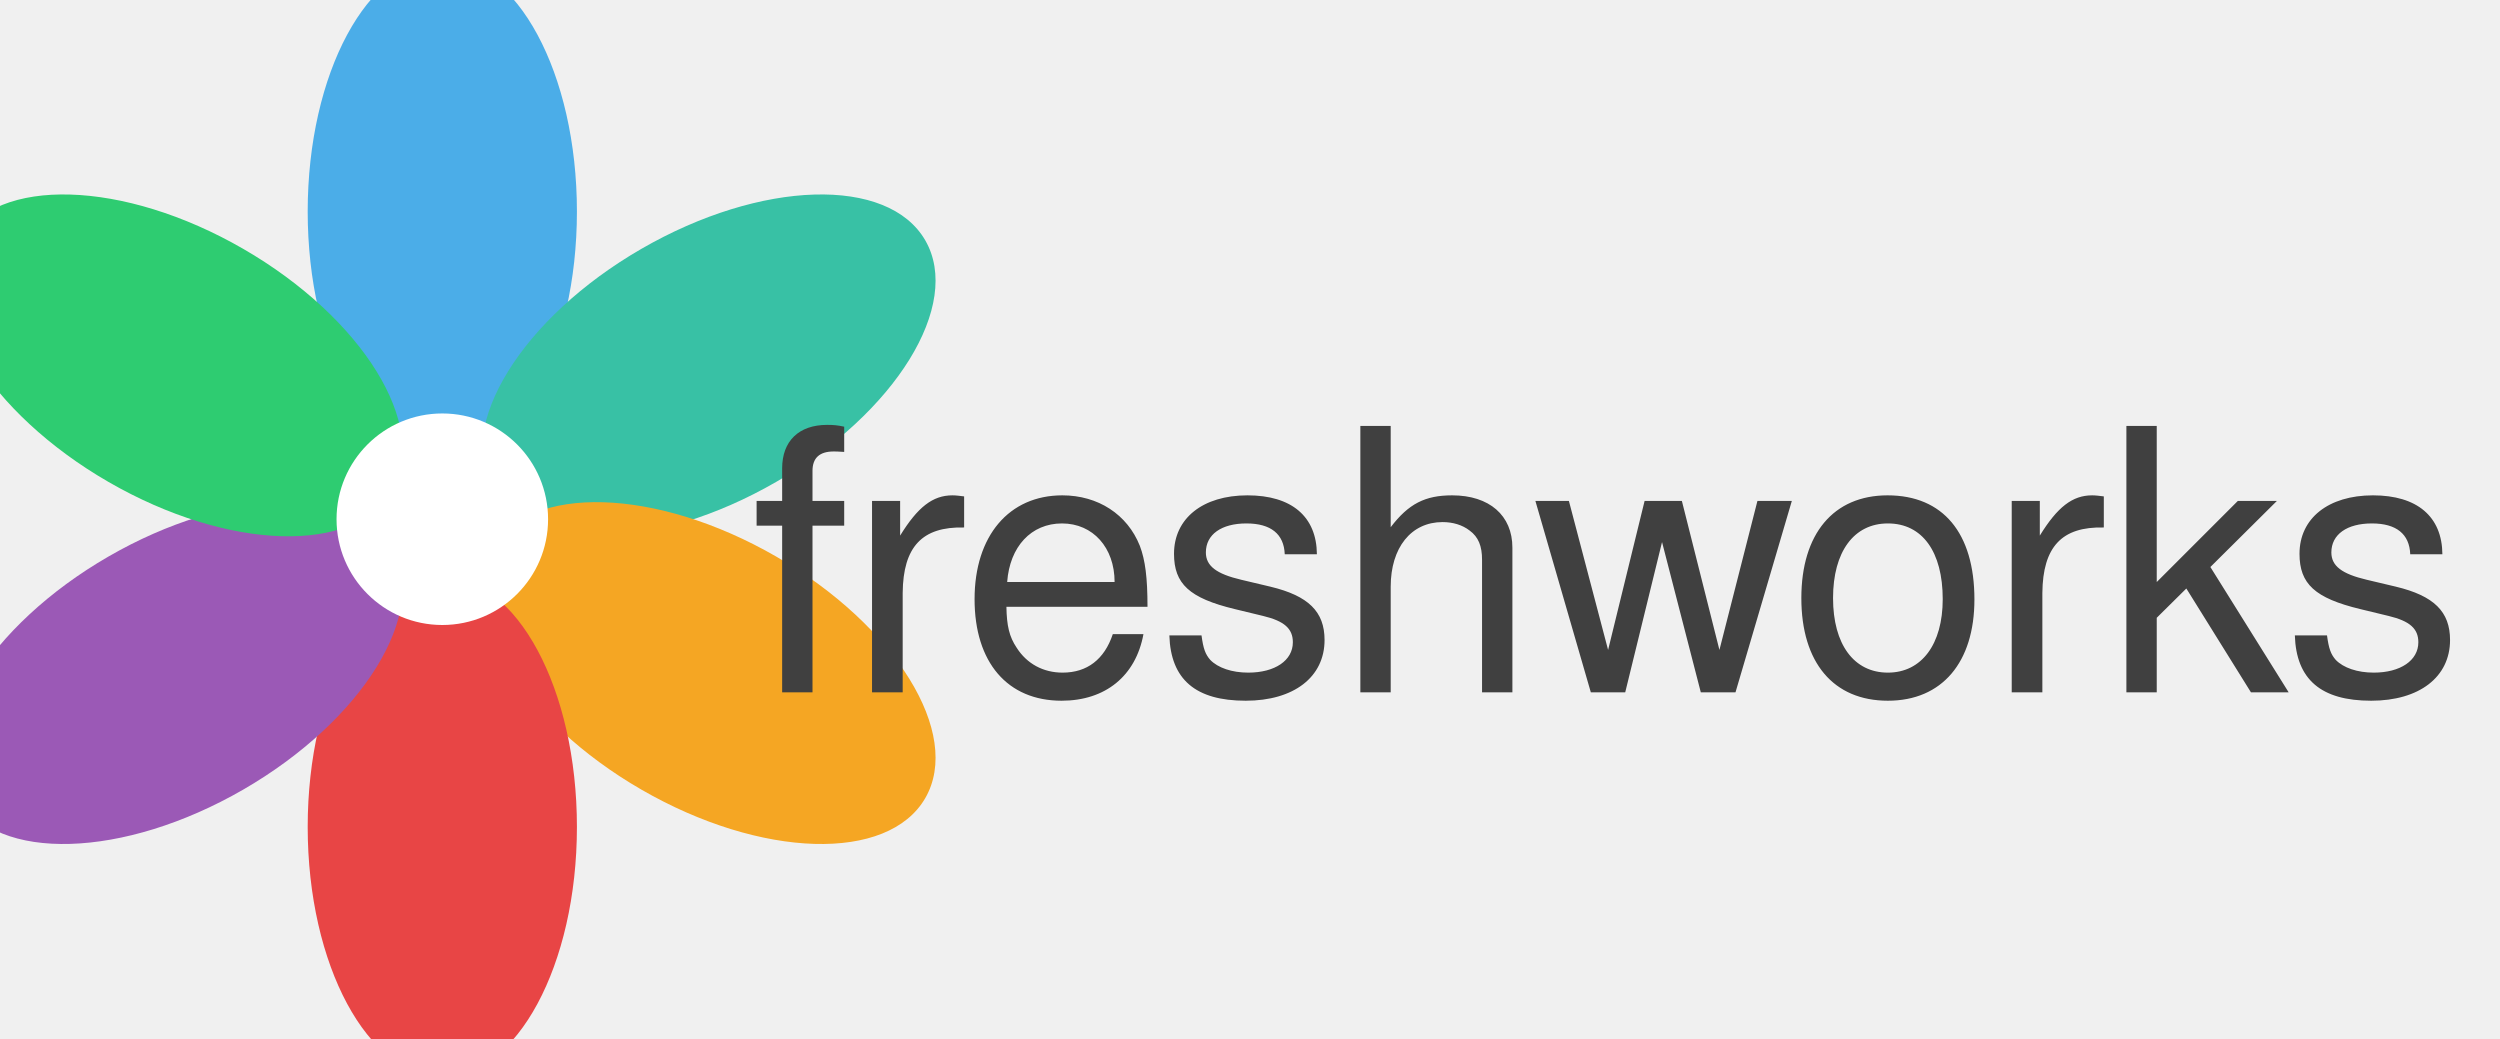
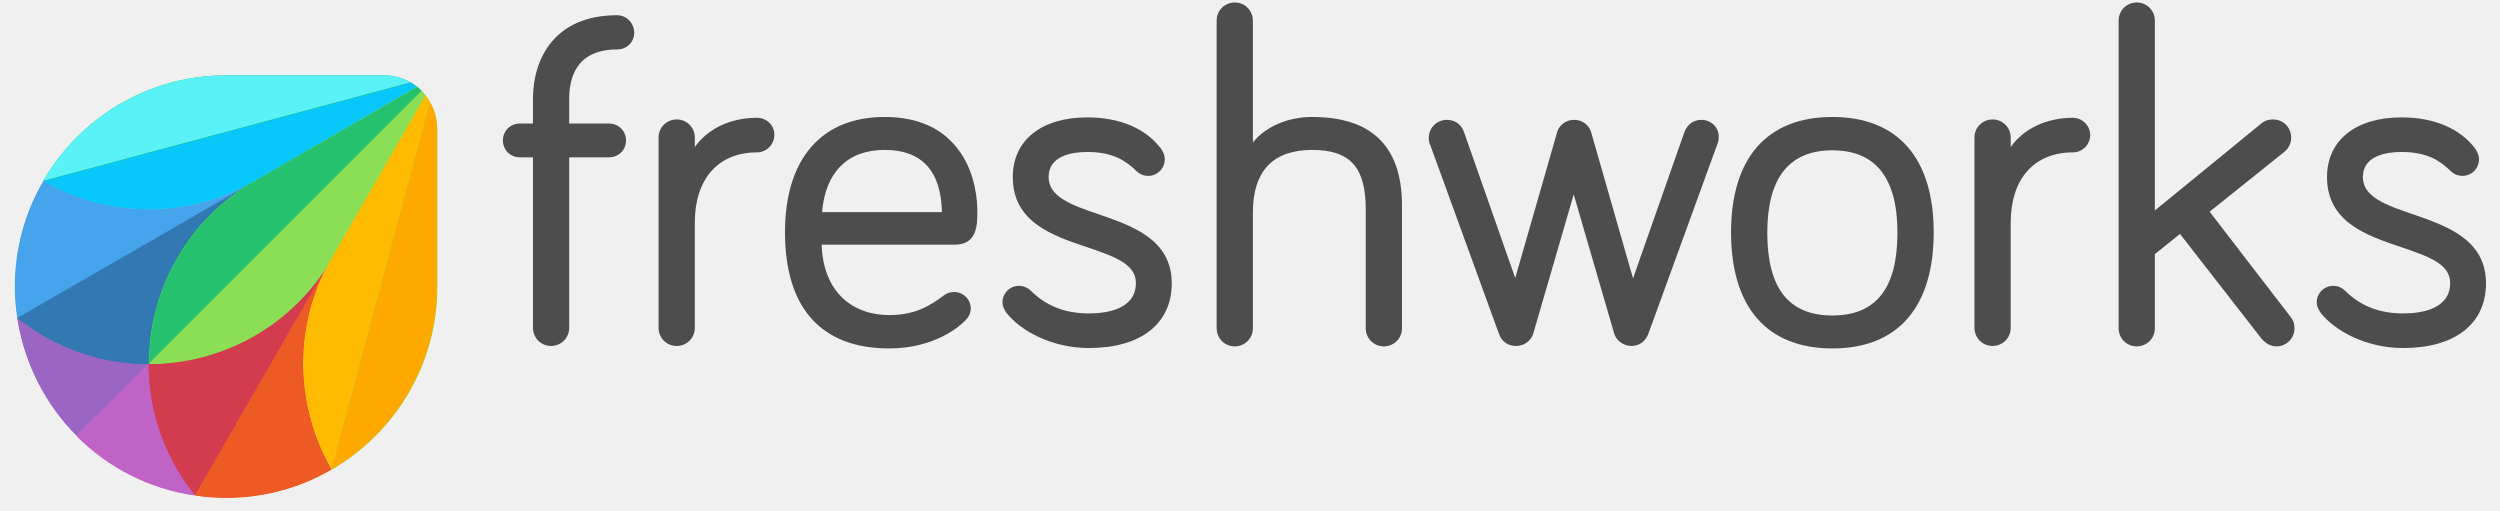
- <svg xmlns="http://www.w3.org/2000/svg" viewBox="0 0 260 108" fill="none">
-   <ellipse cx="46" cy="22" rx="14" ry="26" fill="#4BADE8" transform="rotate(0 46 54)" />
-   <ellipse cx="46" cy="22" rx="14" ry="26" fill="#38C1A5" transform="rotate(60 46 54)" />
-   <ellipse cx="46" cy="22" rx="14" ry="26" fill="#F5A623" transform="rotate(120 46 54)" />
-   <ellipse cx="46" cy="22" rx="14" ry="26" fill="#E84545" transform="rotate(180 46 54)" />
-   <ellipse cx="46" cy="22" rx="14" ry="26" fill="#9B59B6" transform="rotate(240 46 54)" />
-   <ellipse cx="46" cy="22" rx="14" ry="26" fill="#2ECC71" transform="rotate(300 46 54)" />
-   <circle cx="46" cy="54" r="11" fill="white" />
-   <text x="78" y="72" font-family="Helvetica Neue,Helvetica,Arial,sans-serif" font-size="38" font-weight="400" fill="#404040" letter-spacing="-0.5">freshworks</text>
+ <svg xmlns="http://www.w3.org/2000/svg" version="1.1" viewBox="18 261 607 124" xml:space="preserve">
+   <style type="text/css">
+   .st0{fill:#4D4D4D;}
+   .st1{fill:#9B65C3;}
+   .st2{fill:#BE63C5;}
+   .st3{fill:#BF63C6;}
+   .st4{fill:#3278B1;}
+   .st5{fill:#3278B2;}
+   .st6{fill:#45A4EC;}
+   .st7{fill:#19BB7D;}
+   .st8{fill:#08C7FB;}
+   .st9{fill:#59F2F6;}
+   .st10{fill:#FFA700;}
+   .st11{fill:#DA3757;}
+   .st12{fill:#D33C4E;}
+   .st13{fill:#EE5A24;}
+   .st14{fill:#8BDF55;}
+   .st15{fill:#25C16F;}
+   .st16{fill:#FFBB00;}
+   .st17{fill:#FFA800;}
+ </style>
+   <g>
+     <path class="st0" d="M167.8,264.7c-15.1,0-20.4,10.5-20.4,20.3v6h-3.2c-2.3,0-4.1,1.8-4.1,4.1c0,2.3,1.8,4.1,4.1,4.1h3.2v41.4c0,2.4,1.9,4.4,4.4,4.4c2.4,0,4.4-1.9,4.4-4.4v-41.4h9.7c2.3,0,4.1-1.8,4.1-4.1c0-2.3-1.8-4.1-4.1-4.1h-9.7v-6c0-5.5,2-12,11.7-12c2.3,0,4.1-1.8,4.1-4.1C171.9,266.5,170.1,264.7,167.8,264.7" />
+     <path class="st0" d="M201.8,289.6c-6.5,0-12,2.7-15.1,7.1v-2.3c0-2.4-1.9-4.4-4.4-4.4c-2.4,0-4.4,1.9-4.4,4.4v46.2c0,2.4,1.9,4.4,4.4,4.4c2.4,0,4.4-1.9,4.4-4.4v-25.5c0-10.7,5.7-17.1,15.1-17.1c2.3,0,4.2-1.9,4.2-4.2C206.1,291.5,204.2,289.6,201.8,289.6" />
+     <path class="st0" d="M255.3,312.3c0-2.5-0.4-9-4.2-14.4c-3.9-5.6-10-8.5-18.3-8.5c-15.4,0-24.2,10.2-24.2,28c0,18.4,8.8,28.2,25.3,28.2c11.1,0,17.2-5.5,18.3-6.6c0.7-0.7,1.5-1.6,1.5-3.1c0-2.2-1.8-4-4-4c-1.1,0-1.8,0.3-2.5,0.8c-3.2,2.4-6.9,4.8-13.2,4.8c-9.9,0-16.2-6.5-16.5-17.1H250C255.3,320.3,255.3,315.5,255.3,312.3 M232.8,297.4c9,0,13.7,5.1,13.9,15.1h-29.1C218.4,302.8,223.8,297.4,232.8,297.4" />
+     <path class="st0" d="M284.7,313c-6.5-2.2-12.1-4.2-12.1-9c0-5.3,5.9-6.1,9.4-6.1c6.3,0,9.4,2.2,11.9,4.6c0.8,0.8,1.8,1.2,2.9,1.2c2.2,0,4-1.8,4-4c0-1.2-0.5-2-0.9-2.6c-3.7-4.9-10-7.6-17.9-7.6c-11.2,0-18.1,5.6-18.1,14.5c0,10.9,9.6,14.2,18,17c6.4,2.2,11.9,4,11.9,8.7c0,6.4-7.1,7.4-11.4,7.4c-5.8,0-10.3-1.8-14-5.4c-1.1-1.1-2.3-1.3-3-1.3c-2.2,0-4,1.8-4,4c0,0.9,0.3,1.6,1,2.6c3.3,4.2,10.8,8.5,20,8.5c12.6,0,20.1-5.9,20.1-15.7C302.5,319.2,293.1,315.9,284.7,313" />
+     <path class="st0" d="M336.6,289.4c-6,0-11.4,2.4-14.4,6.2V266c0-2.4-1.9-4.4-4.4-4.4c-2.4,0-4.4,1.9-4.4,4.4v74.7c0,2.4,1.9,4.4,4.4,4.4c2.4,0,4.4-1.9,4.4-4.4v-28.1c0-10.1,4.9-15.2,14.4-15.2c9.2,0,13,4.2,13,14.4v28.9c0,2.4,1.9,4.4,4.4,4.4c2.4,0,4.4-1.9,4.4-4.4v-30.4C358.2,296.4,350.9,289.4,336.6,289.4" />
+     <path class="st0" d="M431.1,290.1c-1.9,0-3.4,1.1-4.1,2.9l-12.5,35.6L404.3,293c-0.4-1.4-1.9-2.9-4.1-2.9s-3.7,1.5-4.1,2.9l-10.2,35.5l-12.5-35.6c-0.7-1.8-2.2-2.8-4.1-2.8c-2.4,0-4.4,1.9-4.4,4.4c0,0.6,0.1,1.2,0.4,1.8l16.7,45.9c0.7,1.8,2.2,2.8,4.1,2.8c2,0,3.7-1.3,4.2-3.1l9.8-33.7l9.8,33.7c0.5,1.8,2.3,3.1,4.2,3.1c1.9,0,3.4-1.1,4.1-2.9l16.7-45.9c0.3-0.6,0.4-1.3,0.4-1.9C435.4,292,433.5,290.1,431.1,290.1" />
+     <path class="st0" d="M462.9,289.4c-15.9,0-24.6,10-24.6,28c0,18.2,8.7,28.2,24.6,28.2c15.9,0,24.6-10,24.6-28.2C487.5,299.3,478.7,289.4,462.9,289.4 M462.9,337.6c-10.6,0-15.8-6.6-15.8-20.1c0-13.3,5.3-20,15.8-20c10.5,0,15.8,6.7,15.8,20C478.7,331,473.5,337.6,462.9,337.6" />
+     <path class="st0" d="M521.3,289.6c-6.5,0-12,2.7-15.1,7.1v-2.3c0-2.4-1.9-4.4-4.4-4.4c-2.4,0-4.4,1.9-4.4,4.4v46.2c0,2.4,1.9,4.4,4.4,4.4c2.4,0,4.4-1.9,4.4-4.4v-25.5c0-10.7,5.7-17.1,15.1-17.1c2.3,0,4.2-1.9,4.2-4.2C525.5,291.5,523.6,289.6,521.3,289.6" />
+     <path class="st0" d="M554.5,312.4l18.1-14.5c1.5-1.2,1.7-2.7,1.7-3.5c0-2.4-1.9-4.4-4.4-4.4c-0.7,0-1.9,0.1-3,1.1l-25.7,21V266c0-2.4-1.9-4.4-4.4-4.4c-2.4,0-4.4,1.9-4.4,4.4v74.7c0,2.4,1.9,4.4,4.4,4.4c2.4,0,4.4-1.9,4.4-4.4v-18l6.1-4.9l19.7,25.3l0,0c1.1,1.3,2.3,2,3.7,2c2.4,0,4.4-1.9,4.4-4.4c0-0.7-0.1-1.7-0.9-2.7L554.5,312.4z" />
+     <path class="st0" d="M603.8,313c-6.5-2.2-12.1-4.2-12.1-9c0-5.3,5.9-6.1,9.4-6.1c6.3,0,9.4,2.2,11.9,4.6c0.8,0.8,1.8,1.2,2.9,1.2c2.2,0,4-1.8,4-4c0-1.3-0.7-2.2-0.9-2.6c-3.7-4.9-10-7.6-17.9-7.6c-11.2,0-18.1,5.6-18.1,14.5c0,10.9,9.6,14.2,18,17c6.4,2.2,11.9,4,11.9,8.7c0,6.4-7.1,7.4-11.4,7.4c-5.8,0-10.3-1.8-14-5.4c-1.1-1.1-2.2-1.3-3-1.3c-2.2,0-4,1.8-4,4c0,0.9,0.3,1.6,1,2.6c3.3,4.2,10.8,8.5,20,8.5c12.6,0,20.1-5.9,20.1-15.7C621.6,319.2,612.2,315.9,603.8,313" />
+     <path class="st1" d="M22.2,338.2c1.7,11.1,6.9,21.1,14.4,28.6l17.5-17.5c0-17.7,9.2-34.9,25.6-44.4L22.2,338.2z" />
+     <path class="st1" d="M54.1,349.3c-8.7,0-17.5-2.2-25.6-6.9c-2.2-1.3-4.3-2.7-6.3-4.3c1.7,11.1,6.9,21.1,14.4,28.6L54.1,349.3z" />
+     <path class="st2" d="M54.1,349.3L54.1,349.3l-17.5,17.5c7.6,7.6,17.5,12.8,28.6,14.4l33.2-57.5C89,340.1,71.8,349.3,54.1,349.3" />
+     <path class="st3" d="M61,375c-4.7-8.1-6.9-16.9-6.9-25.6l-17.5,17.5c7.6,7.6,17.5,12.8,28.6,14.4C63.7,379.3,62.3,377.2,61,375" />
+     <path class="st4" d="M119.3,282.1L79.8,305c-16.4,9.5-35.9,8.8-51.2,0c-4.4,7.5-6.9,16.3-6.9,25.6c0,2.6,0.2,5.1,0.6,7.6c2,1.6,4.1,3,6.3,4.3c8.1,4.7,16.9,6.9,25.6,6.9l66.2-66.2C120,282.8,119.7,282.4,119.3,282.1" />
+     <path class="st5" d="M28.5,342.5c8.1,4.7,16.9,6.9,25.6,6.9c0-17.7,9.2-34.9,25.6-44.4l-57.6,33.2C24.2,339.7,26.3,341.2,28.5,342.5" />
+     <path class="st6" d="M28.5,305c-4.4,7.5-6.9,16.3-6.9,25.6c0,2.6,0.2,5.1,0.6,7.6L79.8,305C63.3,314.4,43.8,313.8,28.5,305" />
+     <path class="st7" d="M120.4,283.1c-0.3-0.3-0.7-0.7-1.1-1c-0.5-0.4-1-0.8-1.6-1.1c-1.9-1.1-4.1-1.7-6.4-1.7H72.9c-19,0-35.5,10.3-44.4,25.6c15.3,8.8,34.8,9.5,51.2,0c-16.4,9.5-25.6,26.7-25.6,44.4c17.7,0,34.9-9.2,44.4-25.6l22.8-39.5C121,283.8,120.7,283.4,120.4,283.1" />
+     <path class="st8" d="M79.8,305l39.5-22.8c-0.5-0.4-1-0.8-1.6-1.1L28.5,305C43.8,313.8,63.3,314.4,79.8,305" />
+     <path class="st9" d="M111.3,279.3H72.9c-19,0-35.5,10.3-44.4,25.6l89.2-23.9C115.8,280,113.7,279.3,111.3,279.3" />
+     <path class="st11" d="M98.5,323.7l22.8-39.5c-0.3-0.4-0.6-0.7-1-1.1l-66.2,66.2c0,8.7,2.2,17.5,6.9,25.6c1.3,2.2,2.7,4.3,4.3,6.3c2.5,0.4,5,0.6,7.6,0.6c9.3,0,18.1-2.5,25.6-6.9C89.7,359.6,89,340.1,98.5,323.7" />
+     <path class="st12" d="M54.1,349.3L54.1,349.3c0,8.7,2.2,17.5,6.9,25.6c1.3,2.2,2.7,4.3,4.3,6.3l33.2-57.5C89,340.1,71.8,349.3,54.1,349.3" />
+     <path class="st13" d="M98.5,323.7l-33.2,57.6c2.5,0.4,5,0.6,7.6,0.6c9.3,0,18.1-2.5,25.6-6.9C89.7,359.6,89,340.1,98.5,323.7" />
+     <path class="st14" d="M122.4,285.8c-0.3-0.6-0.7-1.1-1.1-1.6c-0.3-0.4-0.6-0.7-1-1.1c-0.3-0.3-0.7-0.7-1.1-1L79.8,305c-16.4,9.5-25.6,26.7-25.6,44.4c17.7,0,34.9-9.2,44.4-25.6c-9.5,16.4-8.8,35.9,0,51.2c15.3-8.9,25.6-25.4,25.6-44.4v-38.4C124.1,289.8,123.5,287.6,122.4,285.8" />
+     <path class="st15" d="M119.3,282.1L79.8,305c-16.4,9.5-25.6,26.7-25.6,44.4l66.2-66.2C120,282.8,119.7,282.4,119.3,282.1" />
+     <path class="st14" d="M54.1,349.3c17.7,0,34.9-9.2,44.4-25.6l22.8-39.5c-0.3-0.4-0.6-0.7-1-1.1L54.1,349.3z" />
+     <path class="st16" d="M121.3,284.2l-22.8,39.5c-9.5,16.4-8.8,35.9,0,51.2l23.9-89.2C122.1,285.2,121.7,284.7,121.3,284.2" />
+     <path class="st17" d="M98.5,375c15.3-8.9,25.6-25.4,25.6-44.4v-38.4c0-2.3-0.6-4.5-1.7-6.4L98.5,375z" />
+   </g>
</svg>
